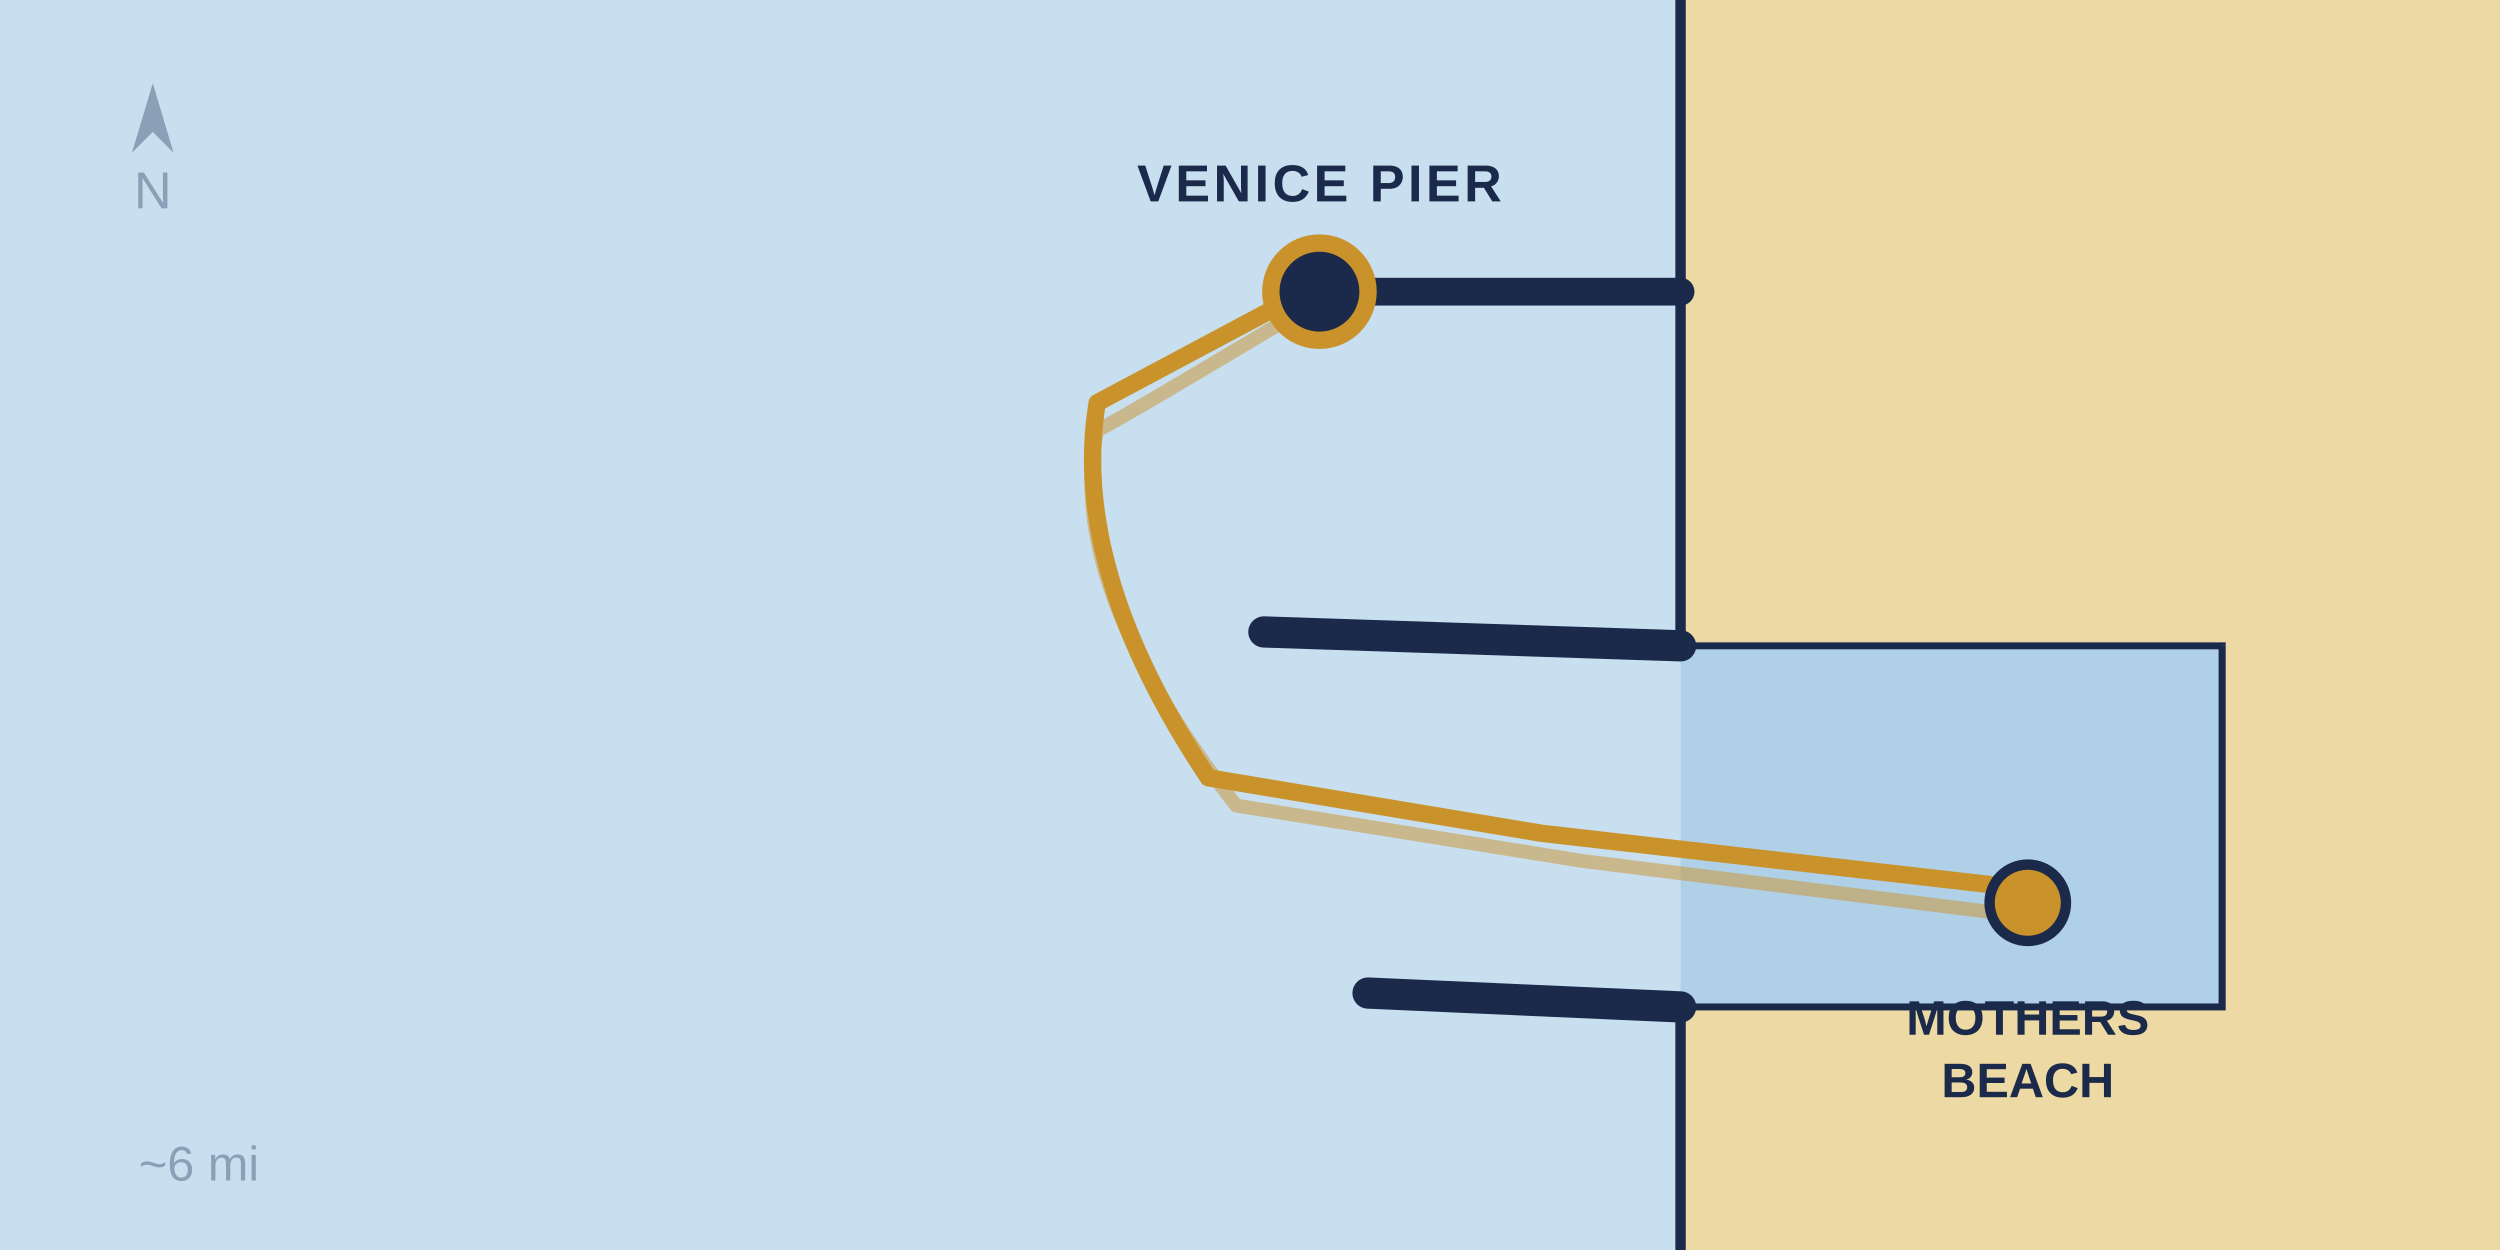
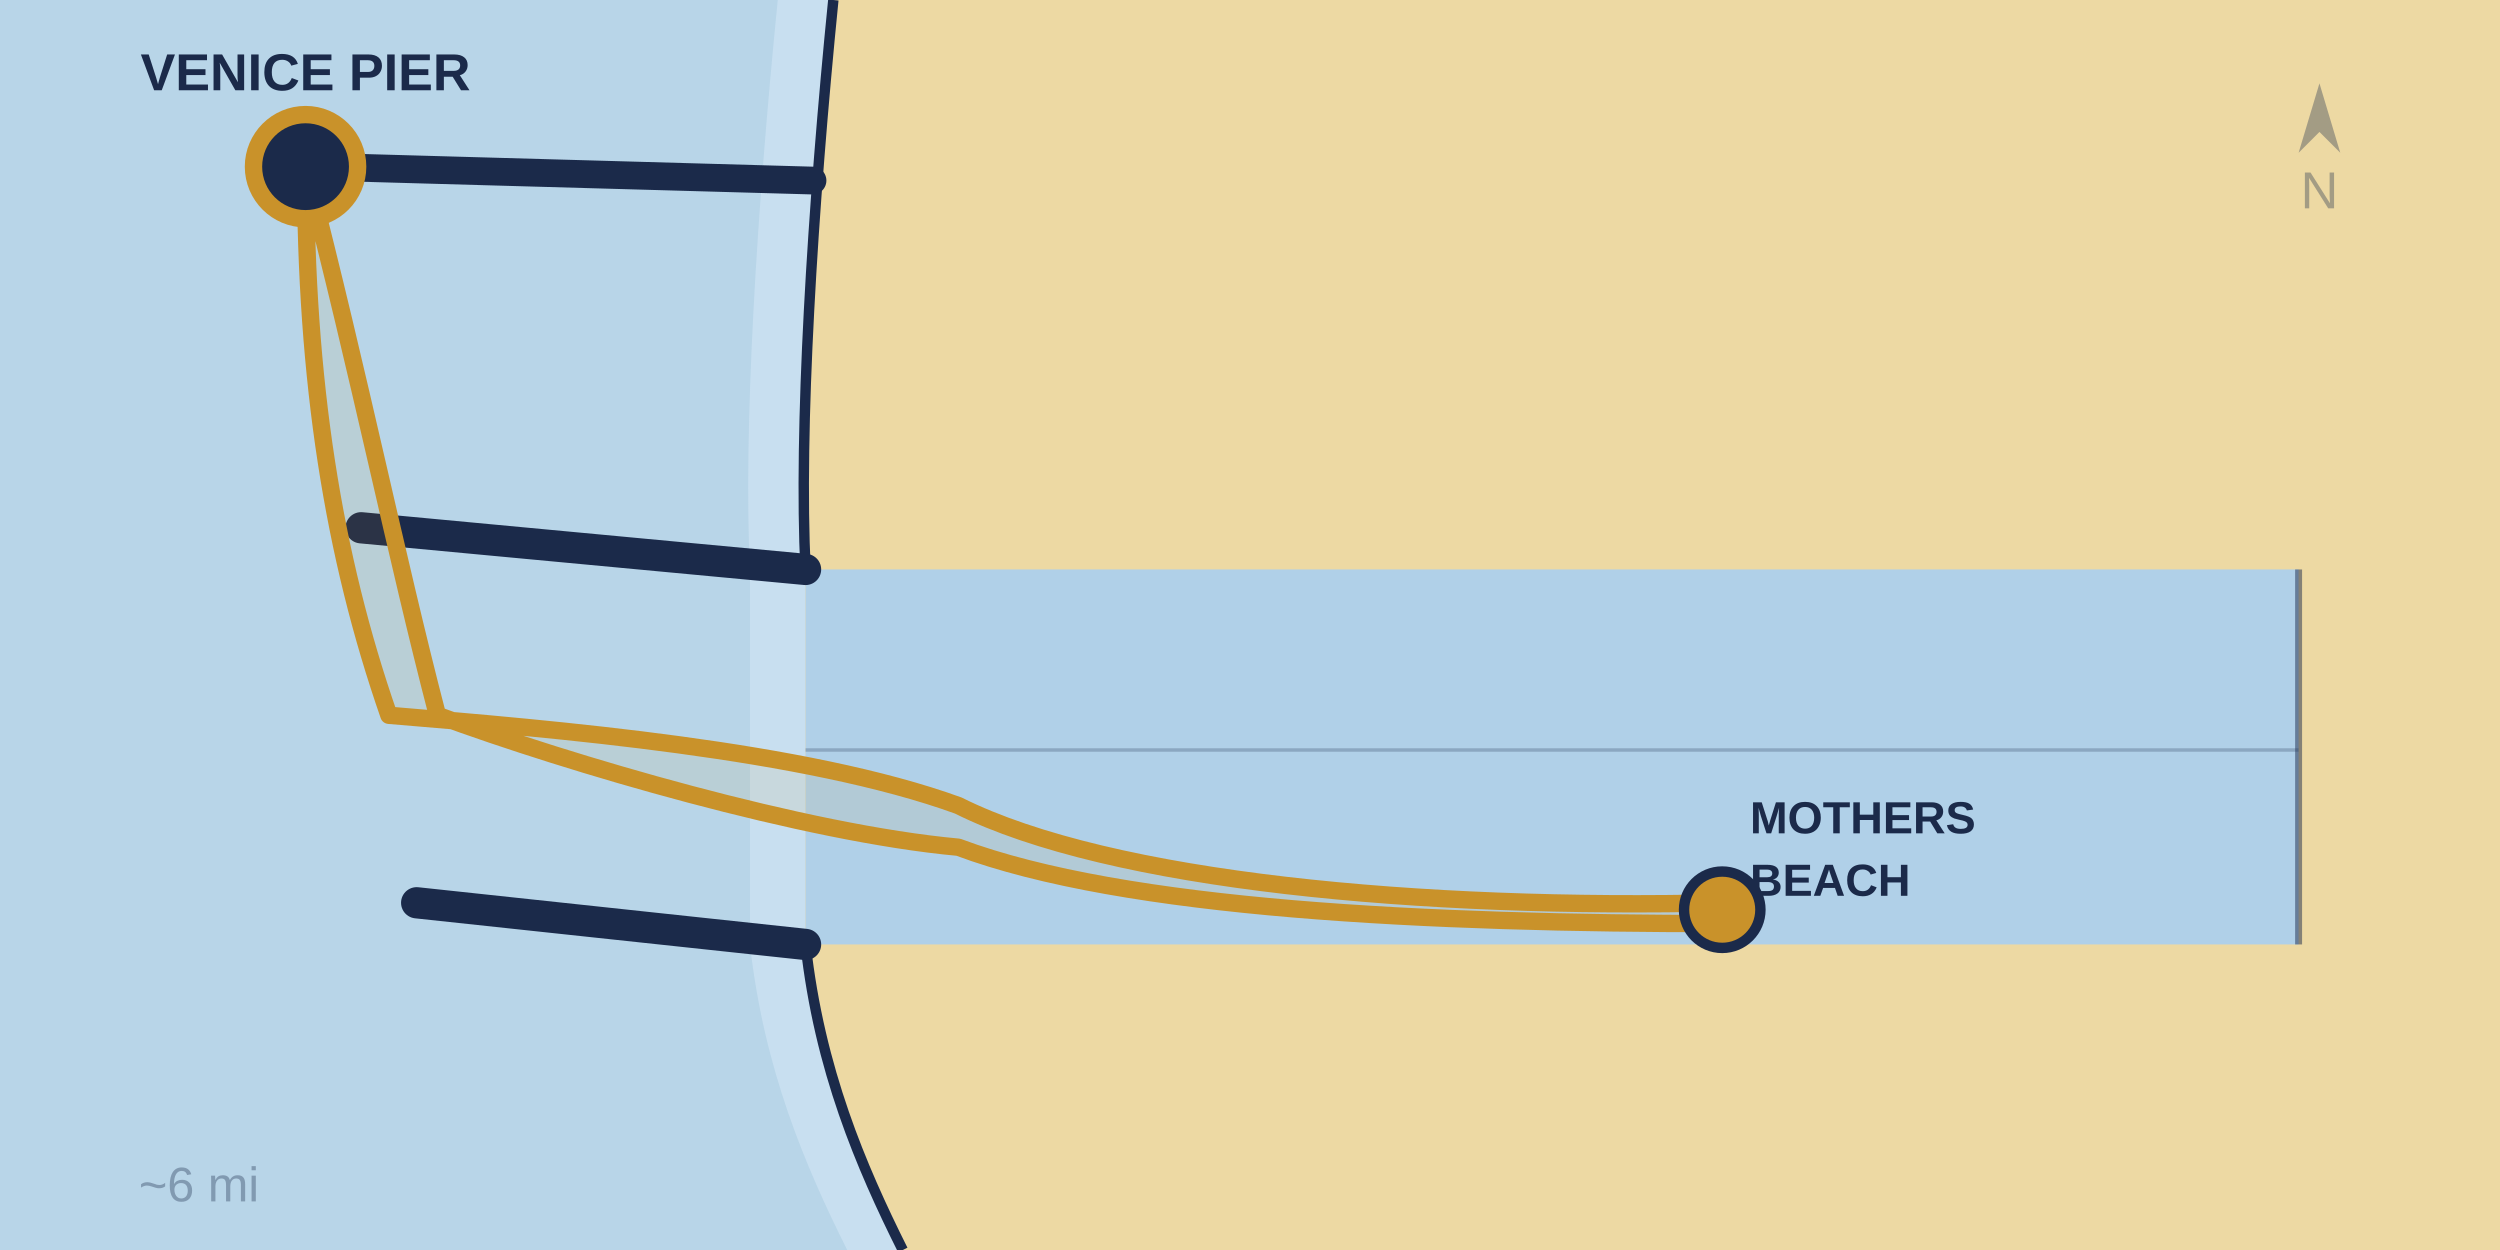
<svg xmlns="http://www.w3.org/2000/svg" width="360" height="180" viewBox="0 0 360 180">
  <rect width="360" height="180" fill="#C8DFF0" />
-   <path d="M 242,0 L 242,93 L 360,93 L 360,0 Z" fill="#EDD9A3" />
-   <line x1="242" y1="0" x2="242" y2="93" stroke="#1B2A4A" stroke-width="1.5" />
-   <path d="M 242,145 L 242,180 L 360,180 L 360,145 Z" fill="#EDD9A3" />
-   <line x1="242" y1="145" x2="242" y2="180" stroke="#1B2A4A" stroke-width="1.5" />
-   <rect x="242" y="93" width="78" height="52" fill="#B0D0E8" />
-   <path d="M 242,93 L 320,93 L 320,145 L 242,145" fill="none" stroke="#1B2A4A" stroke-width="1" />
-   <rect x="320" y="93" width="40" height="52" fill="#EDD9A3" />
-   <line x1="320" y1="93" x2="320" y2="145" stroke="#1B2A4A" stroke-width="1" />
-   <line x1="242" y1="93" x2="182" y2="91" stroke="#1B2A4A" stroke-width="4.5" stroke-linecap="round" />
-   <line x1="242" y1="145" x2="197" y2="143" stroke="#1B2A4A" stroke-width="4.5" stroke-linecap="round" />
-   <line x1="242" y1="42" x2="190" y2="42" stroke="#1B2A4A" stroke-width="4" stroke-linecap="round" />
-   <path d="M 292,128 L 222,120 L 174,112 Q 154,82 158,58 L 188,42" fill="none" stroke="#C9922A" stroke-width="2.5" stroke-linecap="round" stroke-linejoin="round" />
-   <path d="M 192,42 Q 162,60 158,62 Q 153,84 178,116 L 228,124 L 292,132" fill="none" stroke="#C9922A" stroke-width="2" stroke-linecap="round" stroke-linejoin="round" opacity="0.5" />
-   <circle cx="190" cy="42" r="7" fill="#1B2A4A" stroke="#C9922A" stroke-width="2.5" />
-   <circle cx="292" cy="130" r="5.5" fill="#C9922A" stroke="#1B2A4A" stroke-width="1.5" />
-   <text x="190" y="29" text-anchor="middle" fill="#1B2A4A" font-size="7.5" font-weight="bold" font-family="Arial, sans-serif" letter-spacing="0.5">VENICE PIER</text>
-   <text x="292" y="149" text-anchor="middle" fill="#1B2A4A" font-size="7" font-weight="bold" font-family="Arial, sans-serif">MOTHERS</text>
-   <text x="292" y="158" text-anchor="middle" fill="#1B2A4A" font-size="7" font-weight="bold" font-family="Arial, sans-serif">BEACH</text>
-   <polygon points="22,12 19,22 22,19 25,22" fill="#1B2A4A" opacity="0.35" />
-   <text x="22" y="30" text-anchor="middle" fill="#1B2A4A" font-size="7.5" font-family="Arial, sans-serif" opacity="0.35">N</text>
-   <text x="20" y="170" fill="#1B2A4A" font-size="7" font-family="Arial, sans-serif" opacity="0.35">~6 mi</text>
+   <path d="M 0,0 L 112,0 C 109,30 107,62 108,82 L 108,136 C 110,154 116,168 122,180 L 0,180 Z" fill="#A8CBE0" opacity="0.5" />
+   <path d="M 360,0 L 120,0 C 117,30 115,62 116,82 L 116,136 C 118,154 124,168 130,180 L 360,180 Z" fill="#EDD9A3" />
+   <path d="M 120,0 C 117,30 115,62 116,82" fill="none" stroke="#1B2A4A" stroke-width="1.5" />
+   <path d="M 116,136 C 118,154 124,168 130,180" fill="none" stroke="#1B2A4A" stroke-width="1.5" />
+   <rect x="116" y="82" width="215" height="54" fill="#B0D0E8" />
+   <line x1="331" y1="82" x2="331" y2="136" stroke="#1B2A4A" stroke-width="1" opacity="0.5" />
+   <line x1="116" y1="108" x2="331" y2="108" stroke="#1B2A4A" stroke-width="0.5" opacity="0.25" />
+   <line x1="116" y1="82" x2="52" y2="76" stroke="#1B2A4A" stroke-width="4.5" stroke-linecap="round" />
+   <line x1="116" y1="136" x2="60" y2="130" stroke="#1B2A4A" stroke-width="4.5" stroke-linecap="round" />
+   <line x1="117" y1="26" x2="46" y2="24" stroke="#1B2A4A" stroke-width="4" stroke-linecap="round" />
+   <path d="     M 248,130     C 205,131 160,127 138,116 C 116,108 80,105 56,103     C 48,80 44,55 44,24     C 52,55 57,80 63,103     C 82,110 116,120 138,122 C 162,131 206,133 248,133 Z   " fill="rgba(201,146,42,0.09)" stroke="#C9922A" stroke-width="2.5" stroke-linejoin="round" />
+   <circle cx="44" cy="24" r="7.5" fill="#1B2A4A" stroke="#C9922A" stroke-width="2.5" />
+   <circle cx="248" cy="131" r="5.5" fill="#C9922A" stroke="#1B2A4A" stroke-width="1.5" />
+   <text x="44" y="13" text-anchor="middle" fill="#1B2A4A" font-size="7.5" font-weight="bold" font-family="Arial, sans-serif">VENICE PIER</text>
+   <text x="252" y="120" fill="#1B2A4A" font-size="6.5" font-weight="bold" font-family="Arial, sans-serif">MOTHERS</text>
+   <text x="252" y="129" fill="#1B2A4A" font-size="6.5" font-weight="bold" font-family="Arial, sans-serif">BEACH</text>
+   <polygon points="334,12 331,22 334,19 337,22" fill="#1B2A4A" opacity="0.35" />
+   <text x="334" y="30" text-anchor="middle" fill="#1B2A4A" font-size="7.5" font-family="Arial, sans-serif" opacity="0.35">N</text>
+   <text x="20" y="173" fill="#1B2A4A" font-size="7" font-family="Arial, sans-serif" opacity="0.35">~6 mi</text>
</svg>
